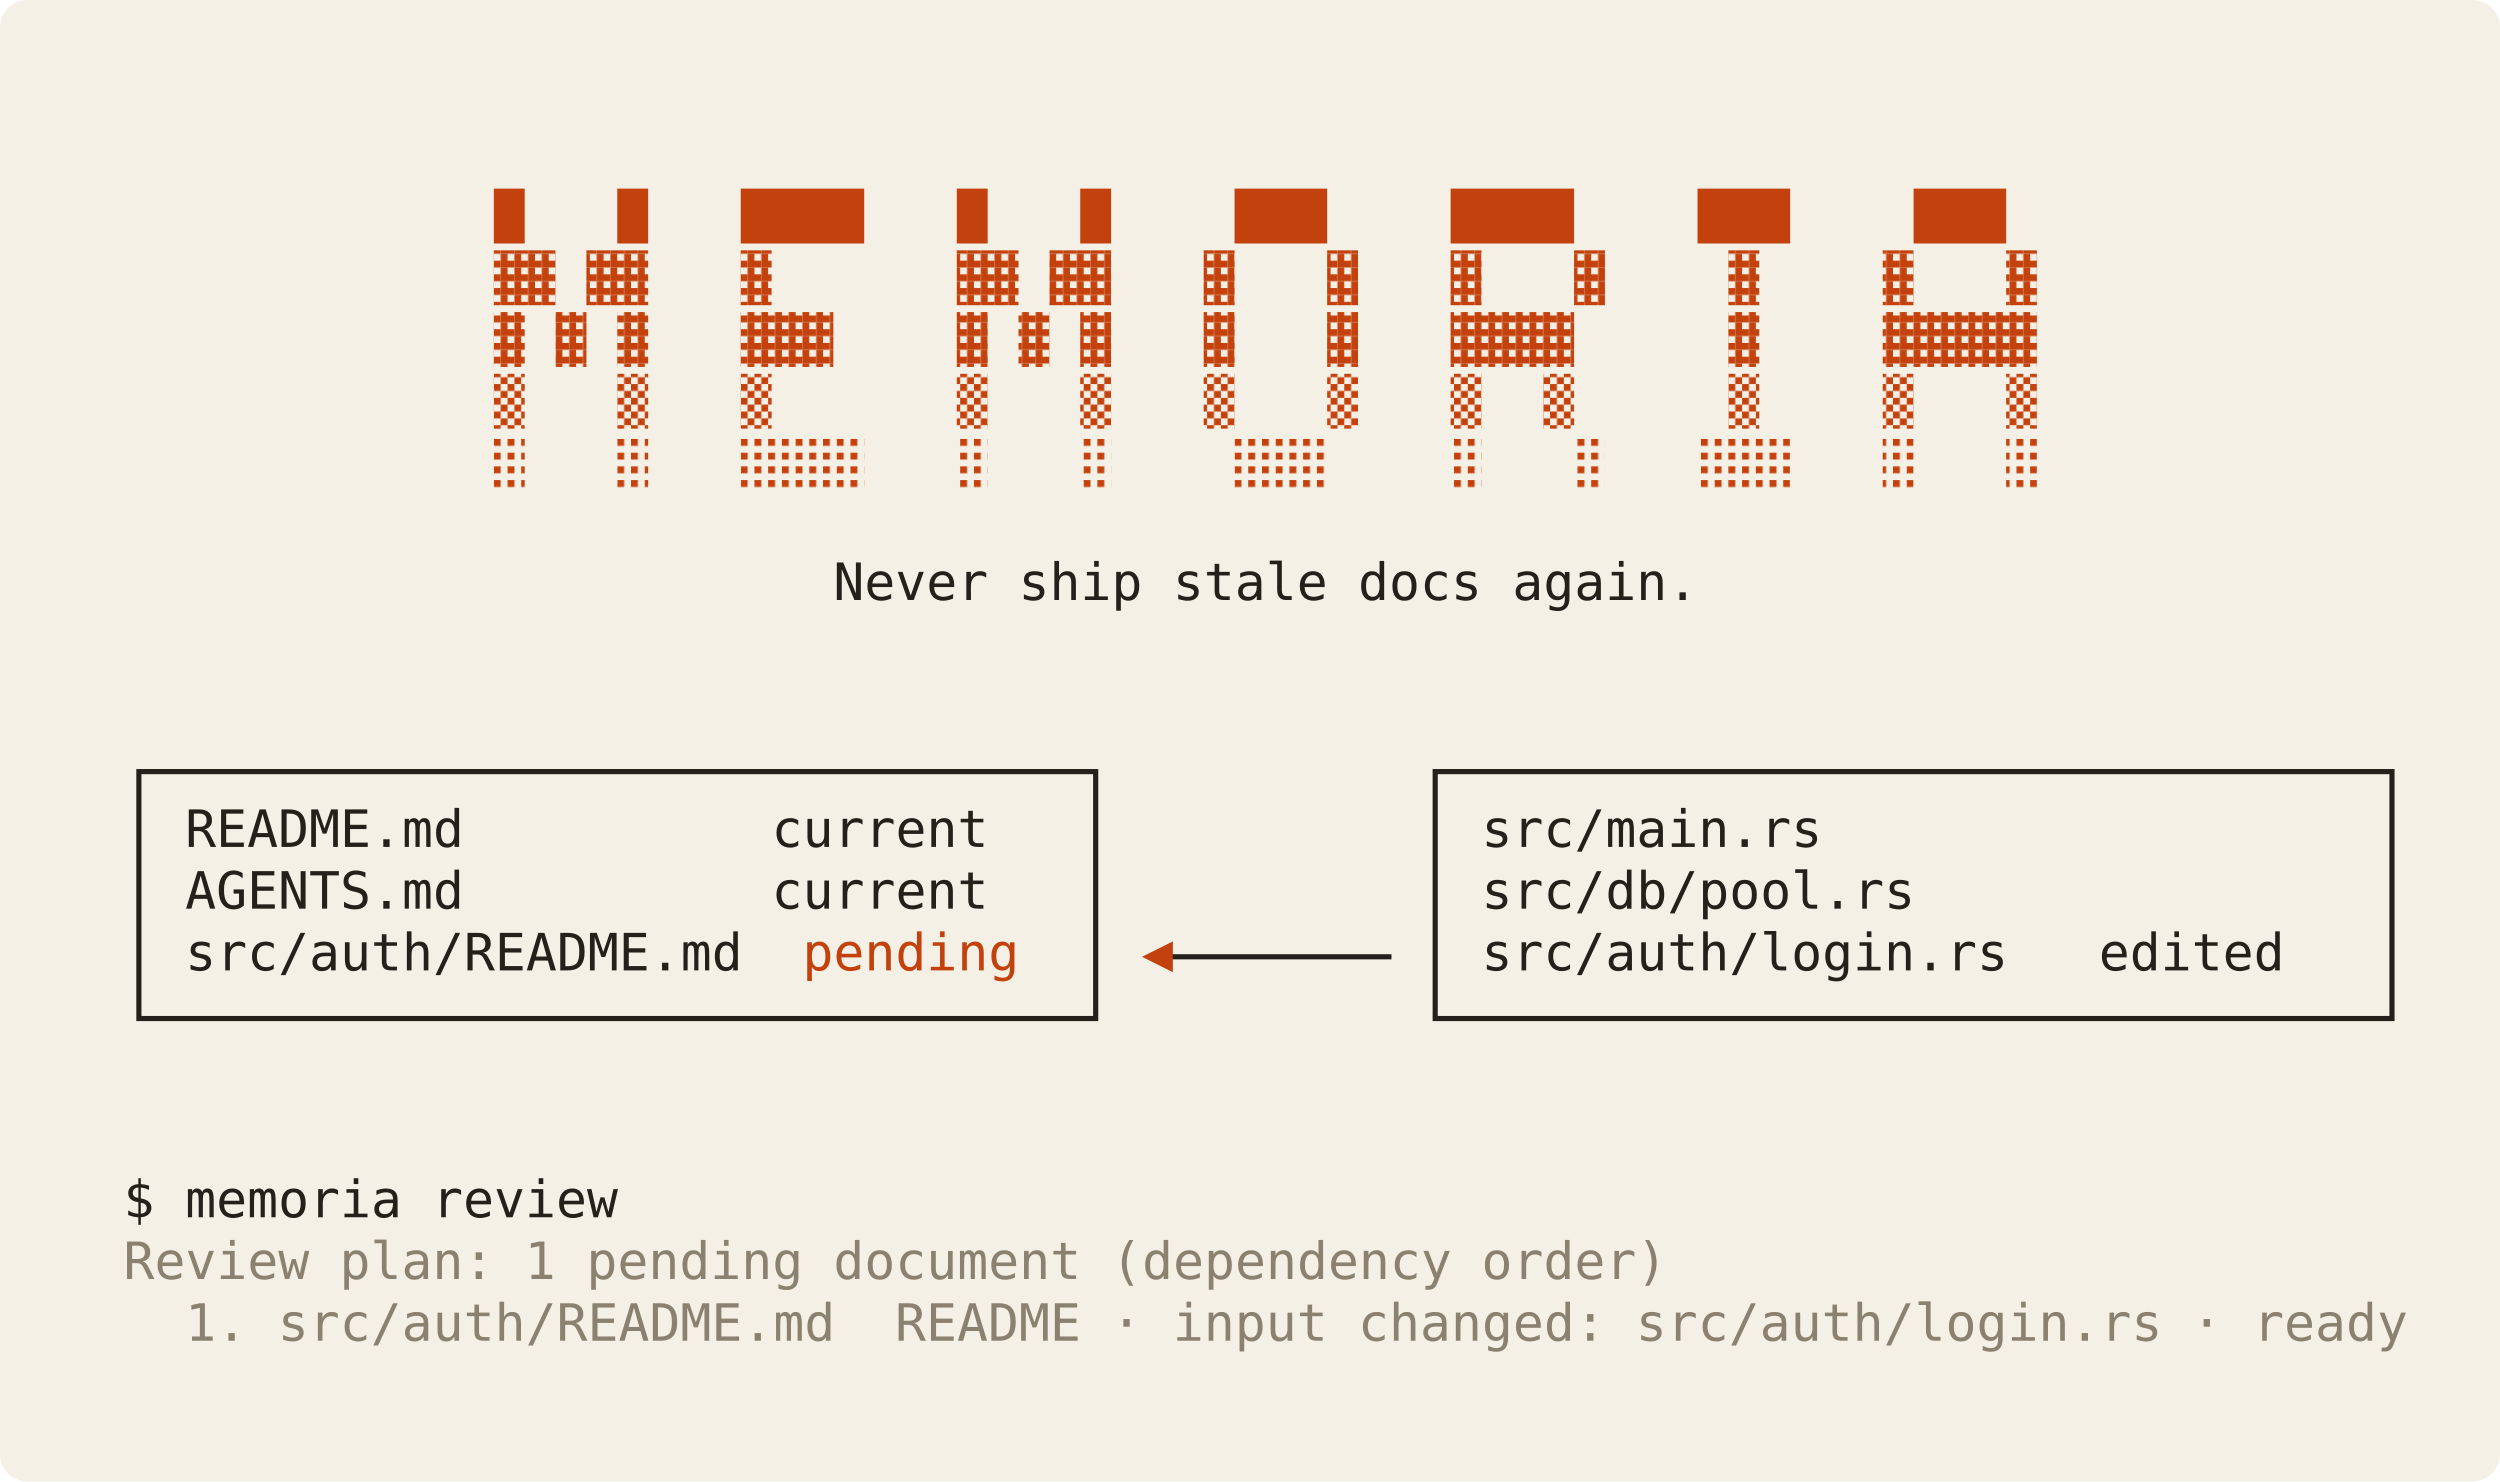
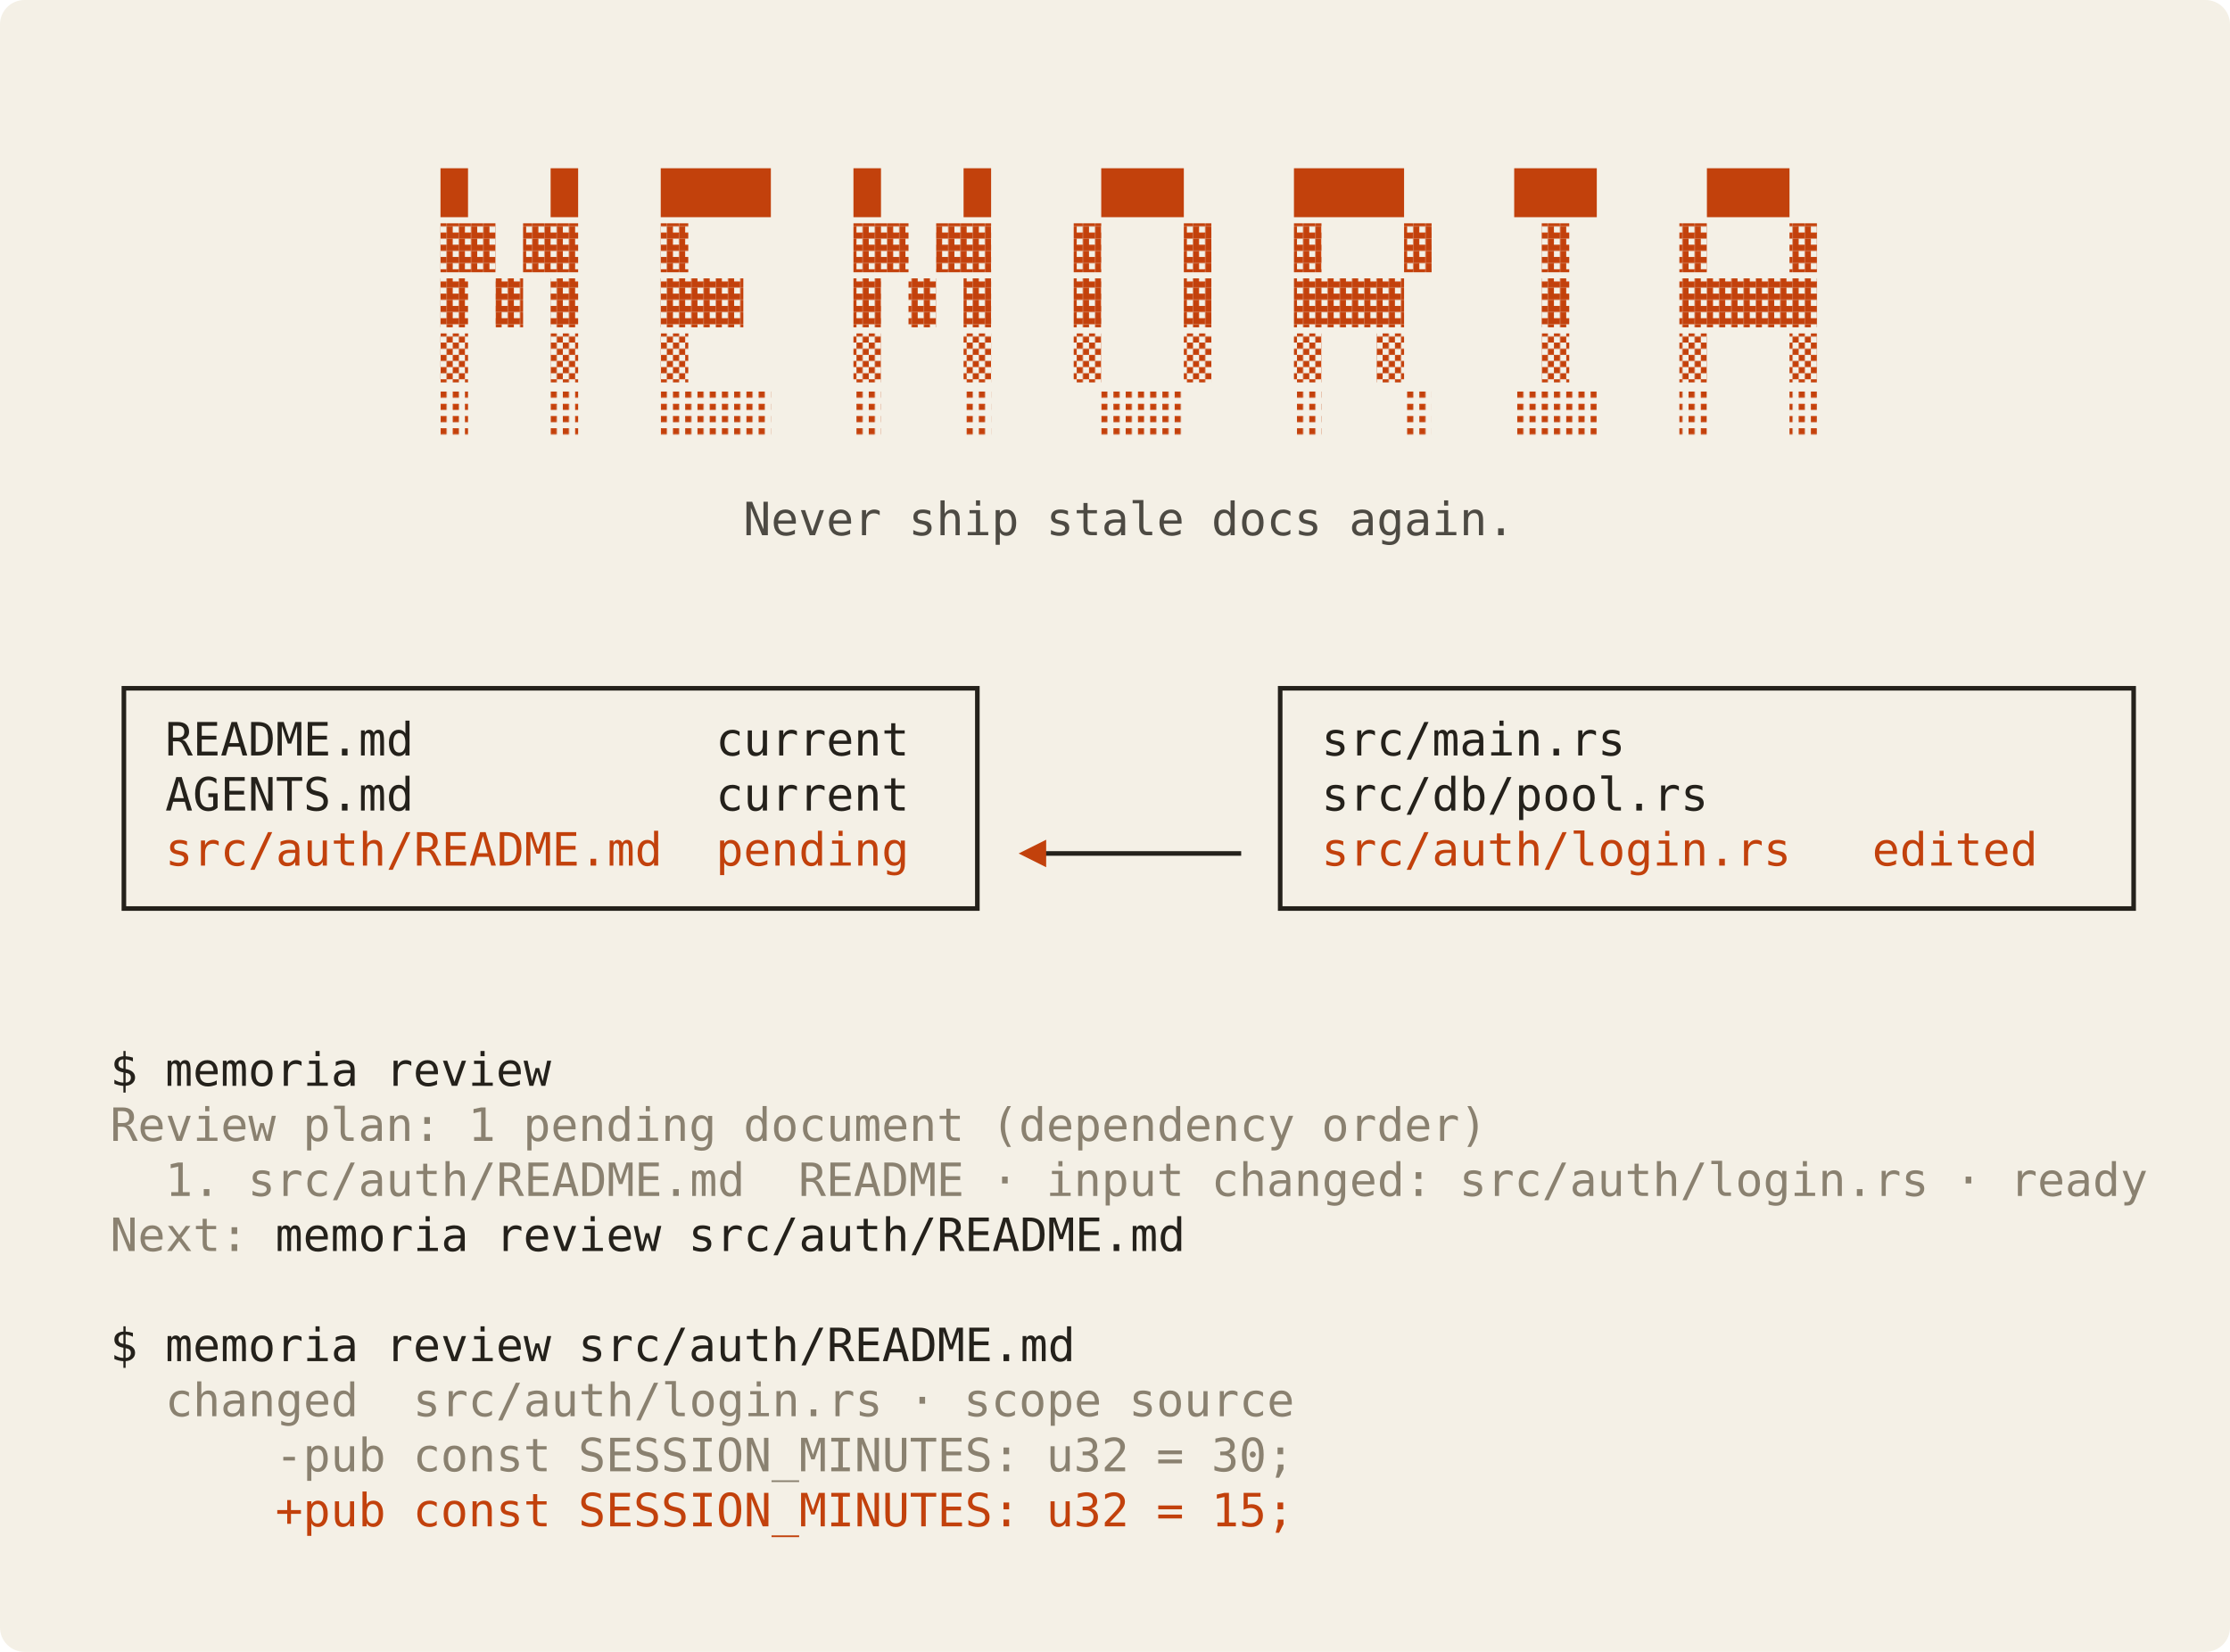
- <svg xmlns="http://www.w3.org/2000/svg" width="729" height="432" viewBox="0 0 729 432" role="img" aria-labelledby="title desc">
-   <style>.bg{fill:#f4f0e6}.ink{fill:#24211b}.muted{fill:#8a8170}.accent{fill:#c2410c}.line{stroke:#24211b}.line-muted{stroke:#8a8170}.line-accent{stroke:#c2410c}@media (prefers-color-scheme: dark){.bg{fill:#13120f}.ink{fill:#e8e3d4}.muted{fill:#7f7867}.accent{fill:#f59e0b}.line{stroke:#e8e3d4}.line-muted{stroke:#7f7867}.line-accent{stroke:#f59e0b}}.line,.line-muted,.line-accent{stroke-width:1.5;fill:none;stroke-linecap:square}text{font-family:ui-monospace,"SFMono-Regular","JetBrains Mono",Menlo,Consolas,"DejaVu Sans Mono",monospace;font-size:15px;white-space:pre}</style>
+ <svg xmlns="http://www.w3.org/2000/svg" width="729" height="540" viewBox="0 0 729 540" role="img" aria-labelledby="title desc">
+   <style>.bg{fill:#f4f0e6}.ink{fill:#24211b}.muted{fill:#8a8170}.accent{fill:#c2410c}.line{stroke:#24211b}.line-muted{stroke:#8a8170}.line-accent{stroke:#c2410c}.soft{fill:#24211b;fill-opacity:0.8}.line-soft{stroke:#24211b;stroke-opacity:0.8}@media (prefers-color-scheme: dark){.bg{fill:#13120f}.ink{fill:#e8e3d4}.muted{fill:#7f7867}.accent{fill:#f59e0b}.line{stroke:#e8e3d4}.line-muted{stroke:#7f7867}.line-accent{stroke:#f59e0b}.soft{fill:#e8e3d4;fill-opacity:0.8}.line-soft{stroke:#e8e3d4;stroke-opacity:0.8}}.line,.line-muted,.line-accent,.line-soft{stroke-width:1.5;fill:none;stroke-linecap:square}text{font-family:ui-monospace,"SFMono-Regular","JetBrains Mono",Menlo,Consolas,"DejaVu Sans Mono",monospace;font-size:15px;white-space:pre}</style>
  <defs>
    <pattern id="d1-accent" width="4" height="4" patternUnits="userSpaceOnUse">
      <rect x="0" y="0" width="2" height="2" class="accent" />
    </pattern>
    <pattern id="d2-accent" width="4" height="4" patternUnits="userSpaceOnUse">
      <rect x="0" y="0" width="2" height="2" class="accent" />
      <rect x="2" y="2" width="2" height="2" class="accent" />
    </pattern>
    <pattern id="d3-accent" width="4" height="4" patternUnits="userSpaceOnUse">
      <rect x="0" y="0" width="2" height="2" class="accent" />
      <rect x="2" y="0" width="2" height="2" class="accent" />
      <rect x="2" y="2" width="2" height="2" class="accent" />
    </pattern>
    <pattern id="d1-muted" width="4" height="4" patternUnits="userSpaceOnUse">
      <rect x="0" y="0" width="2" height="2" class="muted" />
    </pattern>
    <pattern id="d2-muted" width="4" height="4" patternUnits="userSpaceOnUse">
      <rect x="0" y="0" width="2" height="2" class="muted" />
      <rect x="2" y="2" width="2" height="2" class="muted" />
    </pattern>
    <pattern id="d3-muted" width="4" height="4" patternUnits="userSpaceOnUse">
      <rect x="0" y="0" width="2" height="2" class="muted" />
      <rect x="2" y="0" width="2" height="2" class="muted" />
      <rect x="2" y="2" width="2" height="2" class="muted" />
    </pattern>
    <pattern id="d1-ink" width="4" height="4" patternUnits="userSpaceOnUse">
      <rect x="0" y="0" width="2" height="2" class="ink" />
    </pattern>
    <pattern id="d2-ink" width="4" height="4" patternUnits="userSpaceOnUse">
      <rect x="0" y="0" width="2" height="2" class="ink" />
      <rect x="2" y="2" width="2" height="2" class="ink" />
    </pattern>
    <pattern id="d3-ink" width="4" height="4" patternUnits="userSpaceOnUse">
      <rect x="0" y="0" width="2" height="2" class="ink" />
      <rect x="2" y="0" width="2" height="2" class="ink" />
      <rect x="2" y="2" width="2" height="2" class="ink" />
    </pattern>
+     <pattern id="d1-soft" width="4" height="4" patternUnits="userSpaceOnUse">
+       <rect x="0" y="0" width="2" height="2" class="soft" />
+     </pattern>
+     <pattern id="d2-soft" width="4" height="4" patternUnits="userSpaceOnUse">
+       <rect x="0" y="0" width="2" height="2" class="soft" />
+       <rect x="2" y="2" width="2" height="2" class="soft" />
+     </pattern>
+     <pattern id="d3-soft" width="4" height="4" patternUnits="userSpaceOnUse">
+       <rect x="0" y="0" width="2" height="2" class="soft" />
+       <rect x="2" y="0" width="2" height="2" class="soft" />
+       <rect x="2" y="2" width="2" height="2" class="soft" />
+     </pattern>
  </defs>
-   <rect class="bg" width="729" height="432" rx="8" />
+   <rect class="bg" width="729" height="540" rx="8" />
  <rect x="144" y="55" width="9" height="16" class="accent" />
  <rect x="180" y="55" width="9" height="16" class="accent" />
  <rect x="216" y="55" width="36" height="16" class="accent" />
  <rect x="279" y="55" width="9" height="16" class="accent" />
  <rect x="315" y="55" width="9" height="16" class="accent" />
  <rect x="360" y="55" width="27" height="16" class="accent" />
  <rect x="423" y="55" width="36" height="16" class="accent" />
  <rect x="495" y="55" width="27" height="16" class="accent" />
  <rect x="558" y="55" width="27" height="16" class="accent" />
  <rect x="144" y="73" width="18" height="16" fill="url(#d3-accent)" />
  <rect x="171" y="73" width="18" height="16" fill="url(#d3-accent)" />
  <rect x="216" y="73" width="9" height="16" fill="url(#d3-accent)" />
  <rect x="279" y="73" width="18" height="16" fill="url(#d3-accent)" />
  <rect x="306" y="73" width="18" height="16" fill="url(#d3-accent)" />
  <rect x="351" y="73" width="9" height="16" fill="url(#d3-accent)" />
  <rect x="387" y="73" width="9" height="16" fill="url(#d3-accent)" />
  <rect x="423" y="73" width="9" height="16" fill="url(#d3-accent)" />
  <rect x="459" y="73" width="9" height="16" fill="url(#d3-accent)" />
  <rect x="504" y="73" width="9" height="16" fill="url(#d3-accent)" />
  <rect x="549" y="73" width="9" height="16" fill="url(#d3-accent)" />
  <rect x="585" y="73" width="9" height="16" fill="url(#d3-accent)" />
  <rect x="144" y="91" width="9" height="16" fill="url(#d3-accent)" />
  <rect x="162" y="91" width="9" height="16" fill="url(#d3-accent)" />
  <rect x="180" y="91" width="9" height="16" fill="url(#d3-accent)" />
  <rect x="216" y="91" width="27" height="16" fill="url(#d3-accent)" />
  <rect x="279" y="91" width="9" height="16" fill="url(#d3-accent)" />
  <rect x="297" y="91" width="9" height="16" fill="url(#d3-accent)" />
  <rect x="315" y="91" width="9" height="16" fill="url(#d3-accent)" />
  <rect x="351" y="91" width="9" height="16" fill="url(#d3-accent)" />
  <rect x="387" y="91" width="9" height="16" fill="url(#d3-accent)" />
  <rect x="423" y="91" width="36" height="16" fill="url(#d3-accent)" />
  <rect x="504" y="91" width="9" height="16" fill="url(#d3-accent)" />
  <rect x="549" y="91" width="45" height="16" fill="url(#d3-accent)" />
  <rect x="144" y="109" width="9" height="16" fill="url(#d2-accent)" />
  <rect x="180" y="109" width="9" height="16" fill="url(#d2-accent)" />
  <rect x="216" y="109" width="9" height="16" fill="url(#d2-accent)" />
  <rect x="279" y="109" width="9" height="16" fill="url(#d2-accent)" />
  <rect x="315" y="109" width="9" height="16" fill="url(#d2-accent)" />
  <rect x="351" y="109" width="9" height="16" fill="url(#d2-accent)" />
  <rect x="387" y="109" width="9" height="16" fill="url(#d2-accent)" />
  <rect x="423" y="109" width="9" height="16" fill="url(#d2-accent)" />
  <rect x="450" y="109" width="9" height="16" fill="url(#d2-accent)" />
  <rect x="504" y="109" width="9" height="16" fill="url(#d2-accent)" />
  <rect x="549" y="109" width="9" height="16" fill="url(#d2-accent)" />
  <rect x="585" y="109" width="9" height="16" fill="url(#d2-accent)" />
  <rect x="144" y="127" width="9" height="16" fill="url(#d1-accent)" />
  <rect x="180" y="127" width="9" height="16" fill="url(#d1-accent)" />
  <rect x="216" y="127" width="36" height="16" fill="url(#d1-accent)" />
  <rect x="279" y="127" width="9" height="16" fill="url(#d1-accent)" />
  <rect x="315" y="127" width="9" height="16" fill="url(#d1-accent)" />
  <rect x="360" y="127" width="27" height="16" fill="url(#d1-accent)" />
  <rect x="423" y="127" width="9" height="16" fill="url(#d1-accent)" />
  <rect x="459" y="127" width="9" height="16" fill="url(#d1-accent)" />
  <rect x="495" y="127" width="27" height="16" fill="url(#d1-accent)" />
  <rect x="549" y="127" width="9" height="16" fill="url(#d1-accent)" />
  <rect x="585" y="127" width="9" height="16" fill="url(#d1-accent)" />
  <path class="line" d="M40.5 225L45 225M40.5 225L40.5 234M49.5 225L54 225M49.5 225L45 225M58.5 225L63 225M58.5 225L54 225M67.5 225L72 225M67.5 225L63 225M76.5 225L81 225M76.5 225L72 225M85.5 225L90 225M85.5 225L81 225M94.5 225L99 225M94.5 225L90 225M103.5 225L108 225M103.5 225L99 225M112.5 225L117 225M112.5 225L108 225M121.5 225L126 225M121.5 225L117 225M130.5 225L135 225M130.5 225L126 225M139.5 225L144 225M139.5 225L135 225M148.5 225L153 225M148.5 225L144 225M157.5 225L162 225M157.5 225L153 225M166.5 225L171 225M166.5 225L162 225M175.5 225L180 225M175.5 225L171 225M184.5 225L189 225M184.5 225L180 225M193.5 225L198 225M193.5 225L189 225M202.5 225L207 225M202.5 225L198 225M211.5 225L216 225M211.5 225L207 225M220.5 225L225 225M220.5 225L216 225M229.5 225L234 225M229.5 225L225 225M238.5 225L243 225M238.5 225L234 225M247.5 225L252 225M247.5 225L243 225M256.5 225L261 225M256.5 225L252 225M265.5 225L270 225M265.5 225L261 225M274.5 225L279 225M274.5 225L270 225M283.5 225L288 225M283.5 225L279 225M292.5 225L297 225M292.5 225L288 225M301.5 225L306 225M301.5 225L297 225M310.5 225L315 225M310.5 225L306 225M319.5 225L315 225M319.5 225L319.5 234M418.5 225L423 225M418.5 225L418.5 234M427.5 225L432 225M427.5 225L423 225M436.5 225L441 225M436.5 225L432 225M445.5 225L450 225M445.5 225L441 225M454.5 225L459 225M454.5 225L450 225M463.5 225L468 225M463.5 225L459 225M472.5 225L477 225M472.5 225L468 225M481.5 225L486 225M481.5 225L477 225M490.5 225L495 225M490.5 225L486 225M499.5 225L504 225M499.5 225L495 225M508.5 225L513 225M508.5 225L504 225M517.5 225L522 225M517.5 225L513 225M526.5 225L531 225M526.5 225L522 225M535.5 225L540 225M535.5 225L531 225M544.5 225L549 225M544.5 225L540 225M553.5 225L558 225M553.5 225L549 225M562.5 225L567 225M562.5 225L558 225M571.5 225L576 225M571.5 225L567 225M580.5 225L585 225M580.5 225L576 225M589.5 225L594 225M589.5 225L585 225M598.5 225L603 225M598.5 225L594 225M607.5 225L612 225M607.5 225L603 225M616.5 225L621 225M616.5 225L612 225M625.5 225L630 225M625.5 225L621 225M634.5 225L639 225M634.5 225L630 225M643.5 225L648 225M643.5 225L639 225M652.5 225L657 225M652.5 225L648 225M661.5 225L666 225M661.5 225L657 225M670.5 225L675 225M670.5 225L666 225M679.5 225L684 225M679.5 225L675 225M688.5 225L693 225M688.5 225L684 225M697.5 225L693 225M697.5 225L697.5 234M40.5 243L40.5 234M40.5 243L40.5 252M319.5 243L319.5 234M319.5 243L319.5 252M418.5 243L418.5 234M418.5 243L418.5 252M697.5 243L697.5 234M697.5 243L697.5 252M40.5 261L40.5 252M40.5 261L40.5 270M319.5 261L319.5 252M319.5 261L319.5 270M418.5 261L418.5 252M418.5 261L418.5 270M697.5 261L697.5 252M697.5 261L697.5 270M40.5 279L40.5 270M40.5 279L40.5 288M319.5 279L319.5 270M319.5 279L319.5 288M346.5 279L351 279M346.5 279L342 279M355.5 279L360 279M355.5 279L351 279M364.5 279L369 279M364.5 279L360 279M373.5 279L378 279M373.5 279L369 279M382.5 279L387 279M382.5 279L378 279M391.5 279L396 279M391.5 279L387 279M400.5 279L405 279M400.5 279L396 279M418.5 279L418.5 270M418.5 279L418.5 288M697.5 279L697.5 270M697.5 279L697.5 288M40.5 297L40.5 288M40.5 297L45 297M49.5 297L54 297M49.5 297L45 297M58.5 297L63 297M58.5 297L54 297M67.5 297L72 297M67.5 297L63 297M76.5 297L81 297M76.5 297L72 297M85.5 297L90 297M85.5 297L81 297M94.5 297L99 297M94.5 297L90 297M103.5 297L108 297M103.5 297L99 297M112.5 297L117 297M112.5 297L108 297M121.5 297L126 297M121.5 297L117 297M130.5 297L135 297M130.5 297L126 297M139.5 297L144 297M139.5 297L135 297M148.5 297L153 297M148.5 297L144 297M157.5 297L162 297M157.5 297L153 297M166.5 297L171 297M166.5 297L162 297M175.5 297L180 297M175.5 297L171 297M184.5 297L189 297M184.5 297L180 297M193.5 297L198 297M193.5 297L189 297M202.5 297L207 297M202.5 297L198 297M211.5 297L216 297M211.5 297L207 297M220.5 297L225 297M220.5 297L216 297M229.5 297L234 297M229.5 297L225 297M238.5 297L243 297M238.5 297L234 297M247.5 297L252 297M247.5 297L243 297M256.5 297L261 297M256.5 297L252 297M265.5 297L270 297M265.5 297L261 297M274.5 297L279 297M274.5 297L270 297M283.5 297L288 297M283.5 297L279 297M292.5 297L297 297M292.5 297L288 297M301.5 297L306 297M301.5 297L297 297M310.5 297L315 297M310.5 297L306 297M319.5 297L319.5 288M319.5 297L315 297M418.5 297L418.5 288M418.5 297L423 297M427.5 297L432 297M427.5 297L423 297M436.5 297L441 297M436.5 297L432 297M445.5 297L450 297M445.5 297L441 297M454.5 297L459 297M454.5 297L450 297M463.5 297L468 297M463.5 297L459 297M472.5 297L477 297M472.5 297L468 297M481.5 297L486 297M481.5 297L477 297M490.5 297L495 297M490.5 297L486 297M499.5 297L504 297M499.5 297L495 297M508.5 297L513 297M508.5 297L504 297M517.5 297L522 297M517.5 297L513 297M526.5 297L531 297M526.5 297L522 297M535.5 297L540 297M535.5 297L531 297M544.5 297L549 297M544.5 297L540 297M553.5 297L558 297M553.5 297L549 297M562.5 297L567 297M562.5 297L558 297M571.5 297L576 297M571.5 297L567 297M580.5 297L585 297M580.5 297L576 297M589.5 297L594 297M589.5 297L585 297M598.5 297L603 297M598.5 297L594 297M607.5 297L612 297M607.5 297L603 297M616.5 297L621 297M616.5 297L612 297M625.5 297L630 297M625.5 297L621 297M634.5 297L639 297M634.5 297L630 297M643.5 297L648 297M643.5 297L639 297M652.5 297L657 297M652.5 297L648 297M661.5 297L666 297M661.5 297L657 297M670.5 297L675 297M670.5 297L666 297M679.5 297L684 297M679.5 297L675 297M688.5 297L693 297M688.5 297L684 297M697.5 297L697.5 288M697.5 297L693 297" />
  <polygon points="333,279 342,274.5 342,283.5" class="accent" />
-   <text class="ink" x="243 252 261 270 279" y="174.96">Never</text>
-   <text class="ink" x="297 306 315 324" y="174.96">ship</text>
-   <text class="ink" x="342 351 360 369 378" y="174.96">stale</text>
-   <text class="ink" x="396 405 414 423" y="174.96">docs</text>
-   <text class="ink" x="441 450 459 468 477 486" y="174.96">again.</text>
+   <text class="soft" x="243 252 261 270 279" y="174.96">Never</text>
+   <text class="soft" x="297 306 315 324" y="174.96">ship</text>
+   <text class="soft" x="342 351 360 369 378" y="174.96">stale</text>
+   <text class="soft" x="396 405 414 423" y="174.96">docs</text>
+   <text class="soft" x="441 450 459 468 477 486" y="174.96">again.</text>
  <text class="ink" x="54 63 72 81 90 99 108 117 126" y="246.96">README.md</text>
-   <text class="ink" x="225 234 243 252 261 270 279" y="246.96">current</text>
+   <text class="ink" x="234 243 252 261 270 279 288" y="246.96">current</text>
  <text class="ink" x="432 441 450 459 468 477 486 495 504 513 522" y="246.96">src/main.rs</text>
  <text class="ink" x="54 63 72 81 90 99 108 117 126" y="264.96">AGENTS.md</text>
-   <text class="ink" x="225 234 243 252 261 270 279" y="264.96">current</text>
+   <text class="ink" x="234 243 252 261 270 279 288" y="264.96">current</text>
  <text class="ink" x="432 441 450 459 468 477 486 495 504 513 522 531 540 549" y="264.96">src/db/pool.rs</text>
-   <text class="ink" x="54 63 72 81 90 99 108 117 126 135 144 153 162 171 180 189 198 207" y="282.96">src/auth/README.md</text>
+   <text class="accent" x="54 63 72 81 90 99 108 117 126 135 144 153 162 171 180 189 198 207" y="282.96">src/auth/README.md</text>
  <text class="accent" x="234 243 252 261 270 279 288" y="282.96">pending</text>
-   <text class="ink" x="432 441 450 459 468 477 486 495 504 513 522 531 540 549 558 567 576" y="282.96">src/auth/login.rs</text>
-   <text class="ink" x="612 621 630 639 648 657" y="282.96">edited</text>
+   <text class="accent" x="432 441 450 459 468 477 486 495 504 513 522 531 540 549 558 567 576" y="282.96">src/auth/login.rs</text>
+   <text class="accent" x="612 621 630 639 648 657" y="282.96">edited</text>
  <text class="ink" x="36" y="354.96">$</text>
  <text class="ink" x="54 63 72 81 90 99 108" y="354.96">memoria</text>
  <text class="ink" x="126 135 144 153 162 171" y="354.96">review</text>
  <text class="muted" x="36 45 54 63 72 81" y="372.96">Review</text>
  <text class="muted" x="99 108 117 126 135" y="372.96">plan:</text>
  <text class="muted" x="153" y="372.96">1</text>
  <text class="muted" x="171 180 189 198 207 216 225" y="372.96">pending</text>
  <text class="muted" x="243 252 261 270 279 288 297 306" y="372.96">document</text>
  <text class="muted" x="324 333 342 351 360 369 378 387 396 405 414" y="372.96">(dependency</text>
  <text class="muted" x="432 441 450 459 468 477" y="372.96">order)</text>
  <text class="muted" x="54 63" y="390.96">1.</text>
  <text class="muted" x="81 90 99 108 117 126 135 144 153 162 171 180 189 198 207 216 225 234" y="390.96">src/auth/README.md</text>
  <text class="muted" x="261 270 279 288 297 306" y="390.96">README</text>
  <text class="muted" x="324" y="390.96">·</text>
  <text class="muted" x="342 351 360 369 378" y="390.96">input</text>
  <text class="muted" x="396 405 414 423 432 441 450 459" y="390.96">changed:</text>
  <text class="muted" x="477 486 495 504 513 522 531 540 549 558 567 576 585 594 603 612 621" y="390.96">src/auth/login.rs</text>
  <text class="muted" x="639" y="390.96">·</text>
  <text class="muted" x="657 666 675 684 693" y="390.96">ready</text>
+   <text class="muted" x="36 45 54 63 72" y="408.96">Next:</text>
+   <text class="ink" x="90 99 108 117 126 135 144" y="408.96">memoria</text>
+   <text class="ink" x="162 171 180 189 198 207" y="408.96">review</text>
+   <text class="ink" x="225 234 243 252 261 270 279 288 297 306 315 324 333 342 351 360 369 378" y="408.96">src/auth/README.md</text>
+   <text class="ink" x="36" y="444.96">$</text>
+   <text class="ink" x="54 63 72 81 90 99 108" y="444.96">memoria</text>
+   <text class="ink" x="126 135 144 153 162 171" y="444.96">review</text>
+   <text class="ink" x="189 198 207 216 225 234 243 252 261 270 279 288 297 306 315 324 333 342" y="444.96">src/auth/README.md</text>
+   <text class="muted" x="54 63 72 81 90 99 108" y="462.96">changed</text>
+   <text class="muted" x="135 144 153 162 171 180 189 198 207 216 225 234 243 252 261 270 279" y="462.96">src/auth/login.rs</text>
+   <text class="muted" x="297" y="462.96">·</text>
+   <text class="muted" x="315 324 333 342 351" y="462.96">scope</text>
+   <text class="muted" x="369 378 387 396 405 414" y="462.96">source</text>
+   <text class="muted" x="90 99 108 117" y="480.96">-pub</text>
+   <text class="muted" x="135 144 153 162 171" y="480.96">const</text>
+   <text class="muted" x="189 198 207 216 225 234 243 252 261 270 279 288 297 306 315 324" y="480.96">SESSION_MINUTES:</text>
+   <text class="muted" x="342 351 360" y="480.96">u32</text>
+   <text class="muted" x="378" y="480.96">=</text>
+   <text class="muted" x="396 405 414" y="480.96">30;</text>
+   <text class="accent" x="90 99 108 117" y="498.96">+pub</text>
+   <text class="accent" x="135 144 153 162 171" y="498.96">const</text>
+   <text class="accent" x="189 198 207 216 225 234 243 252 261 270 279 288 297 306 315 324" y="498.96">SESSION_MINUTES:</text>
+   <text class="accent" x="342 351 360" y="498.96">u32</text>
+   <text class="accent" x="378" y="498.96">=</text>
+   <text class="accent" x="396 405 414" y="498.96">15;</text>
</svg>
